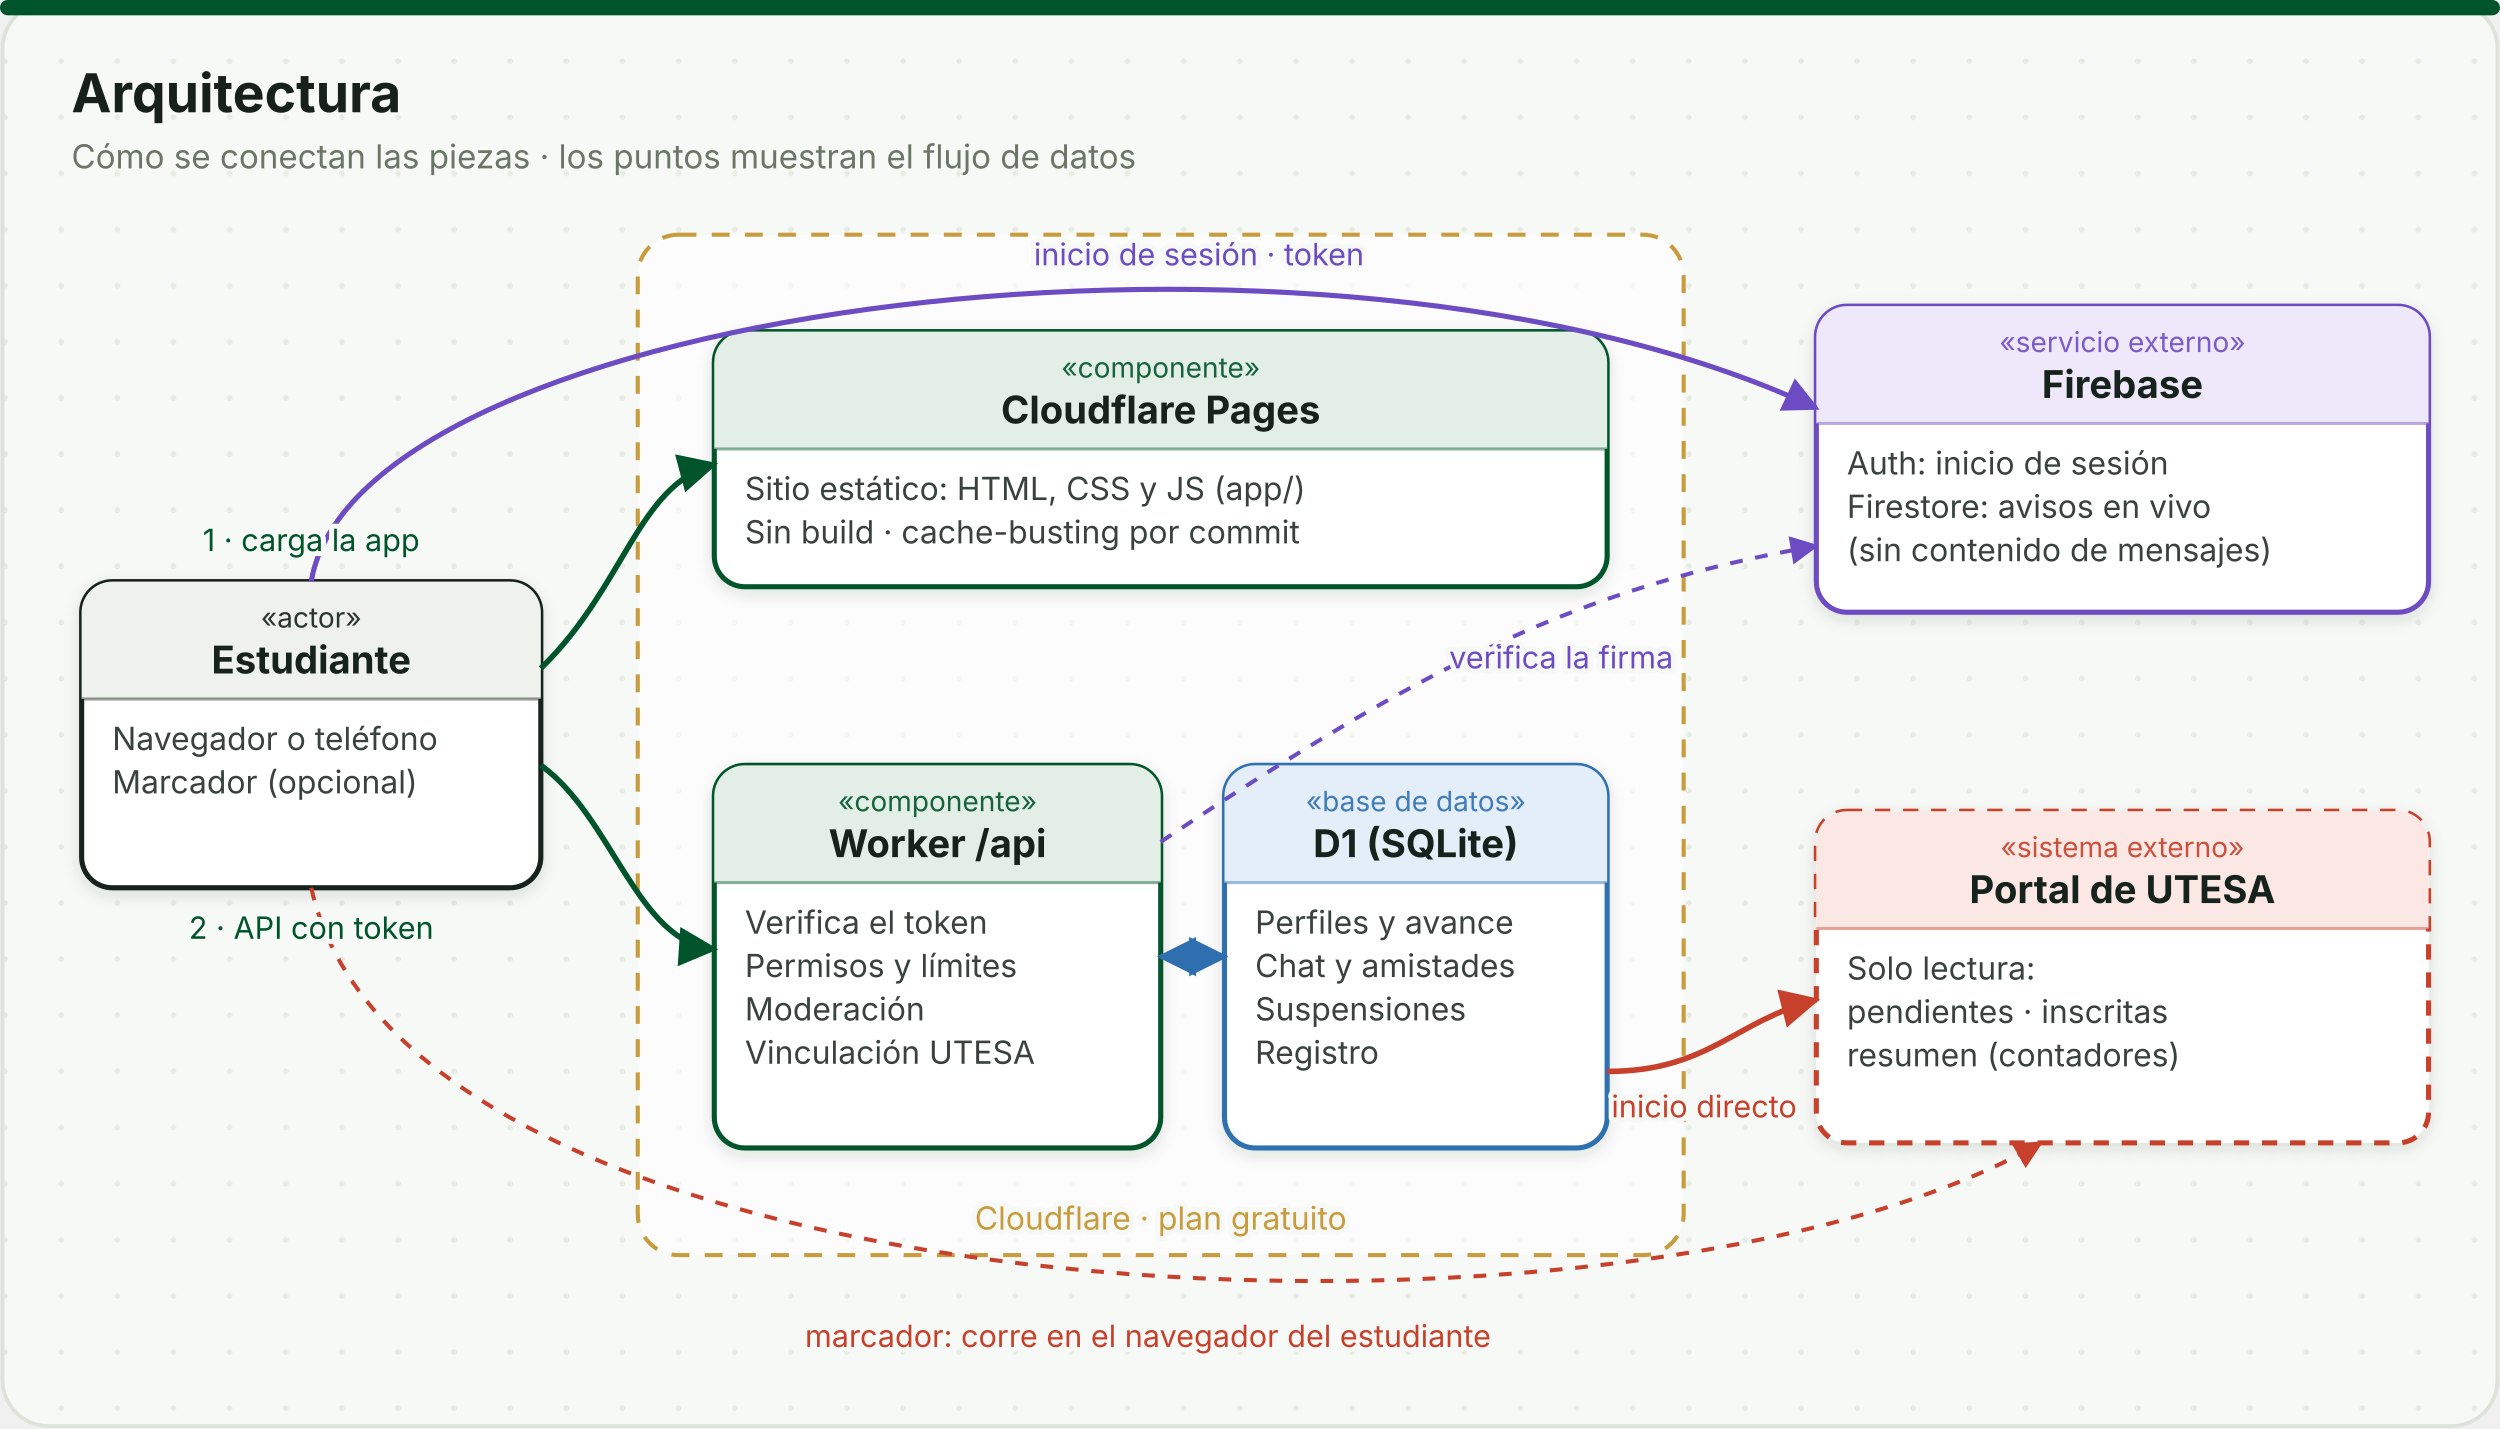
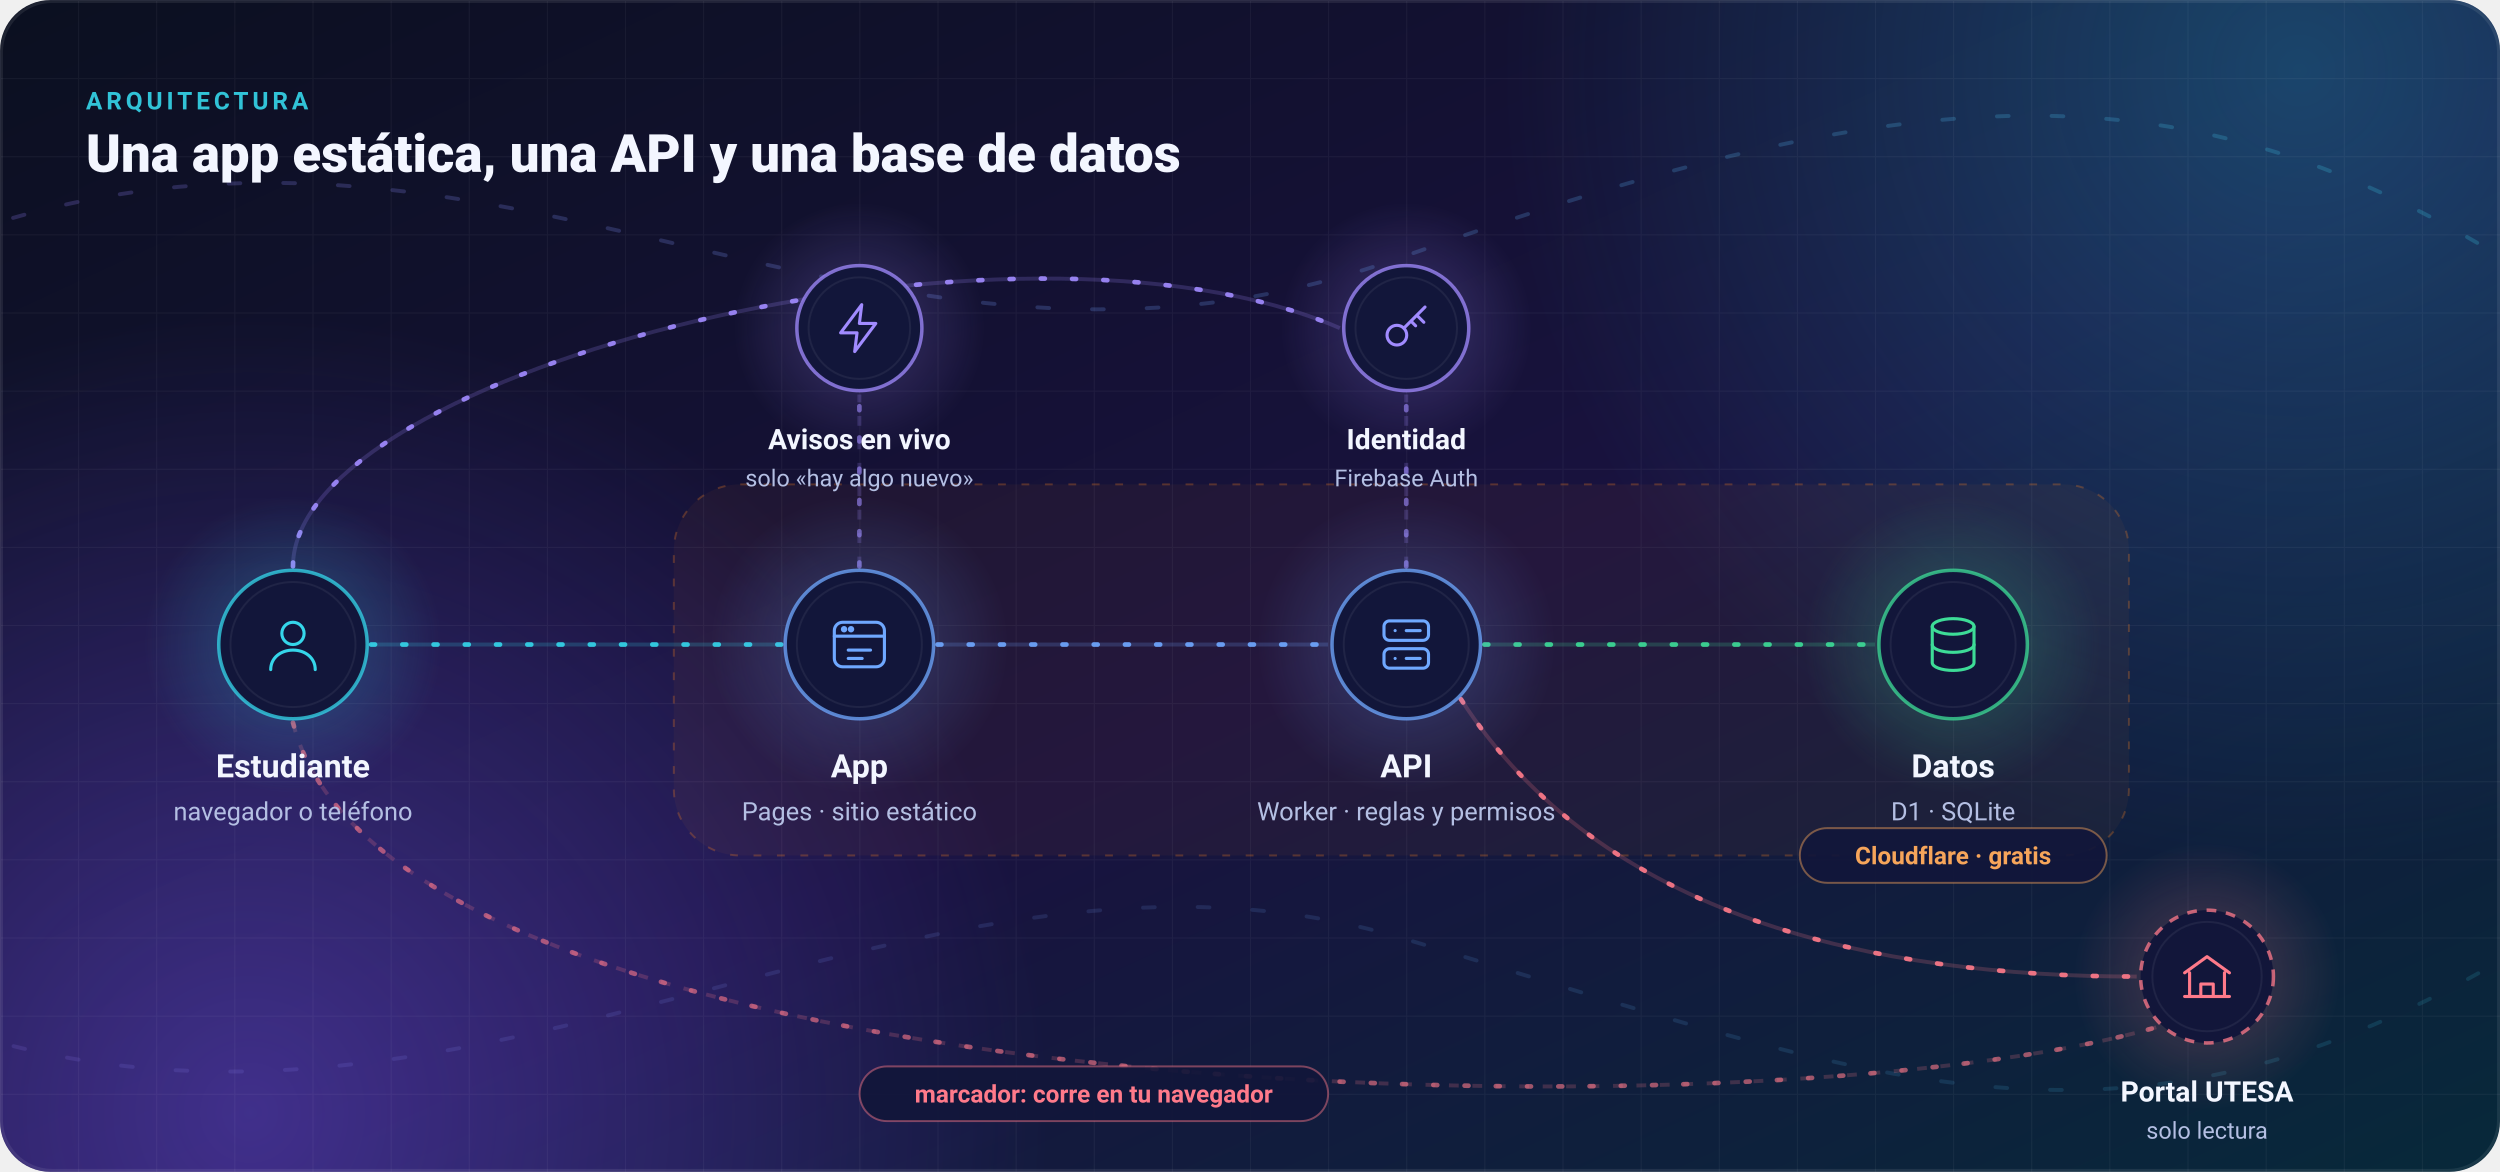
- <svg xmlns="http://www.w3.org/2000/svg" viewBox="0 0 980 560" width="980" height="560" role="img" aria-label="Arquitectura">
+ <svg xmlns="http://www.w3.org/2000/svg" viewBox="0 0 1280 600" width="1280" height="600" role="img" aria-label="Una app estática, una API y una base de datos">
  <defs>
-     <filter id="sh" x="-10%" y="-10%" width="120%" height="130%">
-       <feDropShadow dx="0" dy="2" stdDeviation="3" flood-color="#0b2a17" flood-opacity=".12" />
+     <linearGradient id="bg" x1="0" y1="0" x2="1" y2="1">
+       <stop offset="0" stop-color="#0B1020" />
+       <stop offset=".55" stop-color="#19123F" />
+       <stop offset="1" stop-color="#07293A" />
+     </linearGradient>
+     <linearGradient id="ink" x1="0" y1="0" x2="1" y2="0">
+       <stop offset="0" stop-color="#9B82FF" />
+       <stop offset=".5" stop-color="#6FA8FF" />
+       <stop offset="1" stop-color="#35D6EA" />
+     </linearGradient>
+     <radialGradient id="glow1" cx=".5" cy=".5" r=".5">
+       <stop offset="0" stop-color="#7C5CFF" stop-opacity=".40" />
+       <stop offset="1" stop-color="#7C5CFF" stop-opacity="0" />
+     </radialGradient>
+     <radialGradient id="glow2" cx=".5" cy=".5" r=".5">
+       <stop offset="0" stop-color="#22C8E6" stop-opacity=".28" />
+       <stop offset="1" stop-color="#22C8E6" stop-opacity="0" />
+     </radialGradient>
+     <radialGradient id="halo-green" cx=".5" cy=".5" r=".5">
+       <stop offset="0" stop-color="#3DDC97" stop-opacity=".55" />
+       <stop offset="1" stop-color="#3DDC97" stop-opacity="0" />
+     </radialGradient>
+     <radialGradient id="halo-gold" cx=".5" cy=".5" r=".5">
+       <stop offset="0" stop-color="#F2C26B" stop-opacity=".55" />
+       <stop offset="1" stop-color="#F2C26B" stop-opacity="0" />
+     </radialGradient>
+     <radialGradient id="halo-blue" cx=".5" cy=".5" r=".5">
+       <stop offset="0" stop-color="#6FA8FF" stop-opacity=".55" />
+       <stop offset="1" stop-color="#6FA8FF" stop-opacity="0" />
+     </radialGradient>
+     <radialGradient id="halo-red" cx=".5" cy=".5" r=".5">
+       <stop offset="0" stop-color="#FF7A8A" stop-opacity=".55" />
+       <stop offset="1" stop-color="#FF7A8A" stop-opacity="0" />
+     </radialGradient>
+     <radialGradient id="halo-violet" cx=".5" cy=".5" r=".5">
+       <stop offset="0" stop-color="#A18BFF" stop-opacity=".55" />
+       <stop offset="1" stop-color="#A18BFF" stop-opacity="0" />
+     </radialGradient>
+     <radialGradient id="halo-cyan" cx=".5" cy=".5" r=".5">
+       <stop offset="0" stop-color="#35D6EA" stop-opacity=".55" />
+       <stop offset="1" stop-color="#35D6EA" stop-opacity="0" />
+     </radialGradient>
+     <radialGradient id="halo-gray" cx=".5" cy=".5" r=".5">
+       <stop offset="0" stop-color="#8E9AC0" stop-opacity=".55" />
+       <stop offset="1" stop-color="#8E9AC0" stop-opacity="0" />
+     </radialGradient>
+     <pattern id="grid" width="40" height="40" patternUnits="userSpaceOnUse">
+       <path d="M40 0H0V40" fill="none" stroke="#fff" stroke-opacity=".045" />
+     </pattern>
+     <filter id="blur" x="-60%" y="-60%" width="220%" height="220%">
+       <feGaussianBlur stdDeviation="4" />
    </filter>
-     <marker id="ar-green" viewBox="0 0 10 10" refX="9" refY="5" markerWidth="7" markerHeight="7" orient="auto-start-reverse">
-       <path d="M0 0 L10 5 L0 10z" fill="#00542B" />
-     </marker>
-     <marker id="ar-gold" viewBox="0 0 10 10" refX="9" refY="5" markerWidth="7" markerHeight="7" orient="auto-start-reverse">
-       <path d="M0 0 L10 5 L0 10z" fill="#C89B3C" />
-     </marker>
-     <marker id="ar-blue" viewBox="0 0 10 10" refX="9" refY="5" markerWidth="7" markerHeight="7" orient="auto-start-reverse">
-       <path d="M0 0 L10 5 L0 10z" fill="#2F6FB0" />
-     </marker>
-     <marker id="ar-gray" viewBox="0 0 10 10" refX="9" refY="5" markerWidth="7" markerHeight="7" orient="auto-start-reverse">
-       <path d="M0 0 L10 5 L0 10z" fill="#6B7568" />
-     </marker>
-     <marker id="ar-red" viewBox="0 0 10 10" refX="9" refY="5" markerWidth="7" markerHeight="7" orient="auto-start-reverse">
-       <path d="M0 0 L10 5 L0 10z" fill="#C7402C" />
-     </marker>
-     <marker id="ar-violet" viewBox="0 0 10 10" refX="9" refY="5" markerWidth="7" markerHeight="7" orient="auto-start-reverse">
-       <path d="M0 0 L10 5 L0 10z" fill="#6D4BC2" />
-     </marker>
-     <marker id="ar-ink" viewBox="0 0 10 10" refX="9" refY="5" markerWidth="7" markerHeight="7" orient="auto-start-reverse">
-       <path d="M0 0 L10 5 L0 10z" fill="#17211A" />
-     </marker>
-     <pattern id="dots" width="22" height="22" patternUnits="userSpaceOnUse">
-       <circle cx="2" cy="2" r="1.1" fill="#DCE3D8" />
-     </pattern>
+     <clipPath id="card">
+       <rect width="1280" height="600" rx="26" />
+     </clipPath>
  </defs>
-   <rect x="1" y="1" width="978" height="558" rx="18" fill="#F7F9F6" stroke="#DDE3DA" stroke-width="1.5" />
-   <rect x="1" y="1" width="978" height="558" rx="18" fill="url(#dots)" opacity=".7" />
-   <rect x="0" y="0" width="980" height="6" rx="3" fill="#00542B" />
-   <text x="28" y="44" font-family="'Segoe UI', 'Inter', 'Helvetica Neue', Arial, sans-serif" font-size="21" font-weight="700" fill="#17211A">Arquitectura</text>
-   <text x="28" y="66" font-family="'Segoe UI', 'Inter', 'Helvetica Neue', Arial, sans-serif" font-size="13" fill="#6B7568">Cómo se conectan las piezas · los puntos muestran el flujo de datos</text>
-   <rect x="250" y="92" width="410" height="400" rx="16" fill="#FFFFFF" fill-opacity=".55" stroke="#C89B3C" stroke-width="1.6" stroke-dasharray="7 6" />
-   <text x="455" y="482" text-anchor="middle" font-family="'Segoe UI', 'Inter', 'Helvetica Neue', Arial, sans-serif" font-size="12.5" fill="#C89B3C" paint-order="stroke" stroke="#F7F9F6" stroke-width="4" stroke-linejoin="round">Cloudflare · plan gratuito</text>
-   <g filter="url(#sh)">
-     <rect x="32" y="228" width="180" height="120" rx="12" fill="#FFFFFF" stroke="#17211A" stroke-width="2" />
-     <path d="M32 240 a12 12 0 0 1 12 -12 h156 a12 12 0 0 1 12 12 v34 h-180z" fill="#EEF1EC" />
-     <line x1="32" y1="274" x2="212" y2="274" stroke="#17211A" stroke-width="1.2" opacity=".45" />
-     <text x="122" y="246" text-anchor="middle" font-family="'Segoe UI', 'Inter', 'Helvetica Neue', Arial, sans-serif" font-size="11" fill="#17211A" opacity=".9">«actor»</text>
-     <text x="122" y="264" text-anchor="middle" font-family="'Segoe UI', 'Inter', 'Helvetica Neue', Arial, sans-serif" font-size="15" font-weight="700" fill="#17211A">Estudiante</text>
-     <text x="44" y="294" font-family="'Segoe UI', 'Inter', 'Helvetica Neue', Arial, sans-serif" font-size="12.5" fill="#17211A" opacity=".85">Navegador o teléfono</text>
-     <text x="44" y="311" font-family="'Segoe UI', 'Inter', 'Helvetica Neue', Arial, sans-serif" font-size="12.5" fill="#17211A" opacity=".85">Marcador (opcional)</text>
-   </g>
-   <g filter="url(#sh)">
-     <rect x="280" y="130" width="350" height="100" rx="12" fill="#FFFFFF" stroke="#00542B" stroke-width="2" />
-     <path d="M280 142 a12 12 0 0 1 12 -12 h326 a12 12 0 0 1 12 12 v34 h-350z" fill="#E3EFE6" />
-     <line x1="280" y1="176" x2="630" y2="176" stroke="#00542B" stroke-width="1.2" opacity=".45" />
-     <text x="455" y="148" text-anchor="middle" font-family="'Segoe UI', 'Inter', 'Helvetica Neue', Arial, sans-serif" font-size="11" fill="#00542B" opacity=".9">«componente»</text>
-     <text x="455" y="166" text-anchor="middle" font-family="'Segoe UI', 'Inter', 'Helvetica Neue', Arial, sans-serif" font-size="15" font-weight="700" fill="#17211A">Cloudflare Pages</text>
-     <text x="292" y="196" font-family="'Segoe UI', 'Inter', 'Helvetica Neue', Arial, sans-serif" font-size="12.5" fill="#17211A" opacity=".85">Sitio estático: HTML, CSS y JS (app/)</text>
-     <text x="292" y="213" font-family="'Segoe UI', 'Inter', 'Helvetica Neue', Arial, sans-serif" font-size="12.5" fill="#17211A" opacity=".85">Sin build · cache-busting por commit</text>
-   </g>
-   <g filter="url(#sh)">
-     <rect x="280" y="300" width="175" height="150" rx="12" fill="#FFFFFF" stroke="#00542B" stroke-width="2" />
-     <path d="M280 312 a12 12 0 0 1 12 -12 h151 a12 12 0 0 1 12 12 v34 h-175z" fill="#E3EFE6" />
-     <line x1="280" y1="346" x2="455" y2="346" stroke="#00542B" stroke-width="1.2" opacity=".45" />
-     <text x="367.5" y="318" text-anchor="middle" font-family="'Segoe UI', 'Inter', 'Helvetica Neue', Arial, sans-serif" font-size="11" fill="#00542B" opacity=".9">«componente»</text>
-     <text x="367.5" y="336" text-anchor="middle" font-family="'Segoe UI', 'Inter', 'Helvetica Neue', Arial, sans-serif" font-size="15" font-weight="700" fill="#17211A">Worker /api</text>
-     <text x="292" y="366" font-family="'Segoe UI', 'Inter', 'Helvetica Neue', Arial, sans-serif" font-size="12.5" fill="#17211A" opacity=".85">Verifica el token</text>
-     <text x="292" y="383" font-family="'Segoe UI', 'Inter', 'Helvetica Neue', Arial, sans-serif" font-size="12.5" fill="#17211A" opacity=".85">Permisos y límites</text>
-     <text x="292" y="400" font-family="'Segoe UI', 'Inter', 'Helvetica Neue', Arial, sans-serif" font-size="12.5" fill="#17211A" opacity=".85">Moderación</text>
-     <text x="292" y="417" font-family="'Segoe UI', 'Inter', 'Helvetica Neue', Arial, sans-serif" font-size="12.5" fill="#17211A" opacity=".85">Vinculación UTESA</text>
-   </g>
-   <g filter="url(#sh)">
-     <rect x="480" y="300" width="150" height="150" rx="12" fill="#FFFFFF" stroke="#2F6FB0" stroke-width="2" />
-     <path d="M480 312 a12 12 0 0 1 12 -12 h126 a12 12 0 0 1 12 12 v34 h-150z" fill="#E4EEF9" />
-     <line x1="480" y1="346" x2="630" y2="346" stroke="#2F6FB0" stroke-width="1.2" opacity=".45" />
-     <text x="555" y="318" text-anchor="middle" font-family="'Segoe UI', 'Inter', 'Helvetica Neue', Arial, sans-serif" font-size="11" fill="#2F6FB0" opacity=".9">«base de datos»</text>
-     <text x="555" y="336" text-anchor="middle" font-family="'Segoe UI', 'Inter', 'Helvetica Neue', Arial, sans-serif" font-size="15" font-weight="700" fill="#17211A">D1 (SQLite)</text>
-     <text x="492" y="366" font-family="'Segoe UI', 'Inter', 'Helvetica Neue', Arial, sans-serif" font-size="12.5" fill="#17211A" opacity=".85">Perfiles y avance</text>
-     <text x="492" y="383" font-family="'Segoe UI', 'Inter', 'Helvetica Neue', Arial, sans-serif" font-size="12.5" fill="#17211A" opacity=".85">Chat y amistades</text>
-     <text x="492" y="400" font-family="'Segoe UI', 'Inter', 'Helvetica Neue', Arial, sans-serif" font-size="12.5" fill="#17211A" opacity=".85">Suspensiones</text>
-     <text x="492" y="417" font-family="'Segoe UI', 'Inter', 'Helvetica Neue', Arial, sans-serif" font-size="12.5" fill="#17211A" opacity=".85">Registro</text>
-   </g>
-   <g filter="url(#sh)">
-     <rect x="712" y="120" width="240" height="120" rx="12" fill="#FFFFFF" stroke="#6D4BC2" stroke-width="2" />
-     <path d="M712 132 a12 12 0 0 1 12 -12 h216 a12 12 0 0 1 12 12 v34 h-240z" fill="#EEE8FA" />
-     <line x1="712" y1="166" x2="952" y2="166" stroke="#6D4BC2" stroke-width="1.2" opacity=".45" />
-     <text x="832" y="138" text-anchor="middle" font-family="'Segoe UI', 'Inter', 'Helvetica Neue', Arial, sans-serif" font-size="11" fill="#6D4BC2" opacity=".9">«servicio externo»</text>
-     <text x="832" y="156" text-anchor="middle" font-family="'Segoe UI', 'Inter', 'Helvetica Neue', Arial, sans-serif" font-size="15" font-weight="700" fill="#17211A">Firebase</text>
-     <text x="724" y="186" font-family="'Segoe UI', 'Inter', 'Helvetica Neue', Arial, sans-serif" font-size="12.5" fill="#17211A" opacity=".85">Auth: inicio de sesión</text>
-     <text x="724" y="203" font-family="'Segoe UI', 'Inter', 'Helvetica Neue', Arial, sans-serif" font-size="12.5" fill="#17211A" opacity=".85">Firestore: avisos en vivo</text>
-     <text x="724" y="220" font-family="'Segoe UI', 'Inter', 'Helvetica Neue', Arial, sans-serif" font-size="12.5" fill="#17211A" opacity=".85">(sin contenido de mensajes)</text>
-   </g>
-   <g filter="url(#sh)">
-     <rect x="712" y="318" width="240" height="130" rx="12" fill="#FFFFFF" stroke="#C7402C" stroke-width="2" stroke-dasharray="6 5" />
-     <path d="M712 330 a12 12 0 0 1 12 -12 h216 a12 12 0 0 1 12 12 v34 h-240z" fill="#FBE7E3" />
-     <line x1="712" y1="364" x2="952" y2="364" stroke="#C7402C" stroke-width="1.2" opacity=".45" />
-     <text x="832" y="336" text-anchor="middle" font-family="'Segoe UI', 'Inter', 'Helvetica Neue', Arial, sans-serif" font-size="11" fill="#C7402C" opacity=".9">«sistema externo»</text>
-     <text x="832" y="354" text-anchor="middle" font-family="'Segoe UI', 'Inter', 'Helvetica Neue', Arial, sans-serif" font-size="15" font-weight="700" fill="#17211A">Portal de UTESA</text>
-     <text x="724" y="384" font-family="'Segoe UI', 'Inter', 'Helvetica Neue', Arial, sans-serif" font-size="12.5" fill="#17211A" opacity=".85">Solo lectura:</text>
-     <text x="724" y="401" font-family="'Segoe UI', 'Inter', 'Helvetica Neue', Arial, sans-serif" font-size="12.5" fill="#17211A" opacity=".85">pendientes · inscritas</text>
-     <text x="724" y="418" font-family="'Segoe UI', 'Inter', 'Helvetica Neue', Arial, sans-serif" font-size="12.5" fill="#17211A" opacity=".85">resumen (contadores)</text>
-   </g>
-   <path id="p1" d="M212 262 C 245 230, 250 190, 280 182" fill="none" stroke="#00542B" stroke-width="2.2" marker-end="url(#ar-green)" />
-   <path id="p2" d="M212 300 C 240 320, 250 370, 280 372" fill="none" stroke="#00542B" stroke-width="2.2" marker-end="url(#ar-green)" />
-   <path d="M455 375 L480 375" fill="none" stroke="#2F6FB0" stroke-width="2.2" marker-end="url(#ar-blue)" marker-start="url(#ar-blue)" />
-   <path d="M122 228 C 140 120, 520 70, 712 160" fill="none" stroke="#6D4BC2" stroke-width="2" marker-end="url(#ar-violet)" />
-   <path d="M455 330 C 560 260, 620 230, 712 214" fill="none" stroke="#6D4BC2" stroke-width="1.6" stroke-dasharray="5 5" marker-end="url(#ar-violet)" />
-   <path d="M630 420 C 670 420, 680 400, 712 392" fill="none" stroke="#C7402C" stroke-width="2.2" marker-end="url(#ar-red)" />
-   <path d="M122 348 C 160 520, 640 540, 800 448" fill="none" stroke="#C7402C" stroke-width="1.6" stroke-dasharray="5 5" marker-end="url(#ar-red)" />
-   <text x="122" y="216" text-anchor="middle" font-family="'Segoe UI', 'Inter', 'Helvetica Neue', Arial, sans-serif" font-size="12" fill="#00542B" paint-order="stroke" stroke="#F7F9F6" stroke-width="4" stroke-linejoin="round">1 · carga la app</text>
-   <text x="122" y="368" text-anchor="middle" font-family="'Segoe UI', 'Inter', 'Helvetica Neue', Arial, sans-serif" font-size="12" fill="#00542B" paint-order="stroke" stroke="#F7F9F6" stroke-width="4" stroke-linejoin="round">2 · API con token</text>
-   <text x="470" y="104" text-anchor="middle" font-family="'Segoe UI', 'Inter', 'Helvetica Neue', Arial, sans-serif" font-size="12" fill="#6D4BC2" paint-order="stroke" stroke="#F7F9F6" stroke-width="4" stroke-linejoin="round">inicio de sesión · token</text>
-   <text x="612" y="262" text-anchor="middle" font-family="'Segoe UI', 'Inter', 'Helvetica Neue', Arial, sans-serif" font-size="12" fill="#6D4BC2" paint-order="stroke" stroke="#F7F9F6" stroke-width="4" stroke-linejoin="round">verifica la firma</text>
-   <text x="668" y="438" text-anchor="middle" font-family="'Segoe UI', 'Inter', 'Helvetica Neue', Arial, sans-serif" font-size="12" fill="#C7402C" paint-order="stroke" stroke="#F7F9F6" stroke-width="4" stroke-linejoin="round">inicio directo</text>
-   <text x="450" y="528" text-anchor="middle" font-family="'Segoe UI', 'Inter', 'Helvetica Neue', Arial, sans-serif" font-size="12" fill="#C7402C" paint-order="stroke" stroke="#F7F9F6" stroke-width="4" stroke-linejoin="round">marcador: corre en el navegador del estudiante</text>
-   <circle r="5" fill="#00542B" opacity="0">
-     <animateMotion dur="3s" begin="0s" repeatCount="indefinite" path="M212 262 C 245 230, 250 190, 280 182" />
-     <animate attributeName="opacity" values="0;1;1;0" keyTimes="0;.1;.85;1" dur="3s" begin="0s" repeatCount="indefinite" />
-   </circle>
-   <circle r="5" fill="#00542B" opacity="0">
-     <animateMotion dur="3s" begin="0.8s" repeatCount="indefinite" path="M212 300 C 240 320, 250 370, 280 372" />
-     <animate attributeName="opacity" values="0;1;1;0" keyTimes="0;.1;.85;1" dur="3s" begin="0.8s" repeatCount="indefinite" />
-   </circle>
-   <circle r="4" fill="#2F6FB0" opacity="0">
-     <animateMotion dur="1.2s" begin="0.3s" repeatCount="indefinite" path="M455 375 L480 375" />
-     <animate attributeName="opacity" values="0;1;1;0" keyTimes="0;.1;.85;1" dur="1.2s" begin="0.3s" repeatCount="indefinite" />
-   </circle>
-   <circle r="5" fill="#6D4BC2" opacity="0">
-     <animateMotion dur="4s" begin="0.4s" repeatCount="indefinite" path="M122 228 C 140 120, 520 70, 712 160" />
-     <animate attributeName="opacity" values="0;1;1;0" keyTimes="0;.1;.85;1" dur="4s" begin="0.4s" repeatCount="indefinite" />
-   </circle>
-   <circle r="5" fill="#C7402C" opacity="0">
-     <animateMotion dur="2.4s" begin="1.2s" repeatCount="indefinite" path="M630 420 C 670 420, 680 400, 712 392" />
-     <animate attributeName="opacity" values="0;1;1;0" keyTimes="0;.1;.85;1" dur="2.4s" begin="1.2s" repeatCount="indefinite" />
-   </circle>
-   <circle r="5" fill="#C7402C" opacity="0">
-     <animateMotion dur="4.5s" begin="2s" repeatCount="indefinite" path="M122 348 C 160 520, 640 540, 800 448" />
-     <animate attributeName="opacity" values="0;1;1;0" keyTimes="0;.1;.85;1" dur="4.5s" begin="2s" repeatCount="indefinite" />
-   </circle>
+   <style>
+   text { font-family: ui-sans-serif, system-ui, -apple-system, 'Segoe UI', Roboto, Helvetica, Arial, sans-serif }
+   .flow { fill: none; stroke: url(#ink); stroke-width: 2; stroke-linecap: round; stroke-dasharray: 6 22; opacity: .22; animation: run 12s linear infinite }
+   .flow.b { animation-duration: 17s; opacity: .14 }
+   .lnk { fill: none; stroke-width: 2.4; stroke-linecap: round; stroke-dasharray: 2 14; animation: run 3.2s linear infinite }
+   .lnk.slow { animation-duration: 5s }
+   @keyframes run { to { stroke-dashoffset: -560 } }
+   @media (prefers-reduced-motion: reduce) { .flow, .lnk { animation: none } }
+ </style>
+   <g clip-path="url(#card)">
+     <rect width="1280" height="600" fill="url(#bg)" />
+     <circle cx="128" cy="570" r="409.6" fill="url(#glow1)" />
+     <circle cx="1177.6" cy="36" r="409.6" fill="url(#glow2)" />
+     <rect width="1280" height="600" fill="url(#grid)" />
+     <path class="flow" d="M-20 120C256 24 448 228 716.8 132S1126.4 30 1300 144" />
+     <path class="flow b" d="M-20 528C243.2 612 473.6 408 716.8 480S1088 612 1300 480" />
+   </g>
+   <rect x=".75" y=".75" width="1278.5" height="598.5" rx="26" fill="none" stroke="#fff" stroke-opacity=".08" stroke-width="1.5" />
+   <text x="44" y="56" font-size="12.5" font-weight="700" letter-spacing=".16em" fill="#35D6EA" opacity=".9">ARQUITECTURA</text>
+   <text x="44" y="88" font-size="27" font-weight="800" fill="#F3F6FF">Una app estática, una API y una base de datos</text>
+   <rect x="345" y="248" width="745" height="190" rx="34" fill="#F38020" fill-opacity=".05" stroke="#F38020" stroke-opacity=".28" stroke-dasharray="4 8" />
+   <g>
+     <rect x="921.5" y="424" width="157.1" height="28" rx="14" fill="#12163A" fill-opacity=".92" stroke="#F6A55A" stroke-opacity=".45" />
+     <text x="1000.0" y="442.5" text-anchor="middle" font-size="12.5" font-weight="600" fill="#F6A55A">Cloudflare · gratis</text>
+   </g>
+   <path d="M190 330 L400 330" fill="none" stroke="#35D6EA" stroke-opacity=".2" stroke-width="2" />
+   <path class="lnk" d="M190 330 L400 330" stroke="#35D6EA" stroke-opacity="0.9" />
+   <path d="M480 330 L680 330" fill="none" stroke="#6FA8FF" stroke-opacity=".2" stroke-width="2" />
+   <path class="lnk" d="M480 330 L680 330" stroke="#6FA8FF" stroke-opacity="0.9" />
+   <path d="M760 330 L960 330" fill="none" stroke="#3DDC97" stroke-opacity=".2" stroke-width="2" />
+   <path class="lnk" d="M760 330 L960 330" stroke="#3DDC97" stroke-opacity="0.9" />
+   <path d="M150 290 C 150 190, 520 96, 686 168" fill="none" stroke="#A18BFF" stroke-opacity=".2" stroke-width="2" />
+   <path class="lnk slow" d="M150 290 C 150 190, 520 96, 686 168" stroke="#A18BFF" stroke-opacity="0.9" />
+   <path d="M720 290 L720 202" fill="none" stroke="#A18BFF" stroke-opacity=".2" stroke-width="2" stroke-dasharray="5 7" />
+   <path class="lnk slow" d="M720 290 L720 202" stroke="#A18BFF" stroke-opacity="0.6" />
+   <path d="M440 290 L440 202" fill="none" stroke="#A18BFF" stroke-opacity=".2" stroke-width="2" stroke-dasharray="5 7" />
+   <path class="lnk slow" d="M440 290 L440 202" stroke="#A18BFF" stroke-opacity="0.6" />
+   <path d="M748 358 C 820 470, 960 500, 1094 500" fill="none" stroke="#FF7A8A" stroke-opacity=".2" stroke-width="2" />
+   <path class="lnk" d="M748 358 C 820 470, 960 500, 1094 500" stroke="#FF7A8A" stroke-opacity="0.9" />
+   <path d="M150 370 C 200 570, 900 585, 1104 526" fill="none" stroke="#FF7A8A" stroke-opacity=".2" stroke-width="2" stroke-dasharray="5 7" />
+   <path class="lnk slow" d="M150 370 C 200 570, 900 585, 1104 526" stroke="#FF7A8A" stroke-opacity="0.6" />
+   <g opacity="0">
+     <animate attributeName="opacity" values="0;1;1;0" keyTimes="0;.08;.88;1" dur="2.4s" begin="0s" repeatCount="indefinite" />
+     <circle r="10.8" fill="#35D6EA" opacity=".45" filter="url(#blur)">
+       <animateMotion dur="2.4s" begin="0s" repeatCount="indefinite" path="M190 330 L400 330" />
+     </circle>
+     <circle r="4.5" fill="#fff">
+       <animateMotion dur="2.4s" begin="0s" repeatCount="indefinite" path="M190 330 L400 330" />
+     </circle>
+   </g>
+   <g opacity="0">
+     <animate attributeName="opacity" values="0;1;1;0" keyTimes="0;.08;.88;1" dur="2.4s" begin="0.8s" repeatCount="indefinite" />
+     <circle r="10.8" fill="#6FA8FF" opacity=".45" filter="url(#blur)">
+       <animateMotion dur="2.4s" begin="0.8s" repeatCount="indefinite" path="M480 330 L680 330" />
+     </circle>
+     <circle r="4.5" fill="#fff">
+       <animateMotion dur="2.4s" begin="0.8s" repeatCount="indefinite" path="M480 330 L680 330" />
+     </circle>
+   </g>
+   <g opacity="0">
+     <animate attributeName="opacity" values="0;1;1;0" keyTimes="0;.08;.88;1" dur="2.4s" begin="1.6s" repeatCount="indefinite" />
+     <circle r="10.8" fill="#3DDC97" opacity=".45" filter="url(#blur)">
+       <animateMotion dur="2.4s" begin="1.6s" repeatCount="indefinite" path="M760 330 L960 330" />
+     </circle>
+     <circle r="4.5" fill="#fff">
+       <animateMotion dur="2.4s" begin="1.6s" repeatCount="indefinite" path="M760 330 L960 330" />
+     </circle>
+   </g>
+   <g opacity="0">
+     <animate attributeName="opacity" values="0;1;1;0" keyTimes="0;.08;.88;1" dur="3.2s" begin="2.2s" repeatCount="indefinite" />
+     <circle r="10.8" fill="#FF7A8A" opacity=".45" filter="url(#blur)">
+       <animateMotion dur="3.2s" begin="2.2s" repeatCount="indefinite" path="M748 358 C 820 470, 960 500, 1094 500" />
+     </circle>
+     <circle r="4.5" fill="#fff">
+       <animateMotion dur="3.2s" begin="2.2s" repeatCount="indefinite" path="M748 358 C 820 470, 960 500, 1094 500" />
+     </circle>
+   </g>
+   <g opacity="0">
+     <animate attributeName="opacity" values="0;1;1;0" keyTimes="0;.08;.88;1" dur="3.6s" begin="0.4s" repeatCount="indefinite" />
+     <circle r="10.8" fill="#A18BFF" opacity=".45" filter="url(#blur)">
+       <animateMotion dur="3.6s" begin="0.4s" repeatCount="indefinite" path="M150 290 C 150 190, 520 96, 686 168" />
+     </circle>
+     <circle r="4.5" fill="#fff">
+       <animateMotion dur="3.6s" begin="0.4s" repeatCount="indefinite" path="M150 290 C 150 190, 520 96, 686 168" />
+     </circle>
+   </g>
+   <g>
+     <circle cx="150" cy="330" r="76" fill="url(#halo-cyan)" opacity=".5" />
+     <circle cx="150" cy="330" r="38" fill="#12163A" stroke="#35D6EA" stroke-opacity=".75" stroke-width="1.8" />
+     <circle cx="150" cy="330" r="32" fill="none" stroke="#fff" stroke-opacity=".06" />
+     <g transform="translate(132.9 312.9) scale(1.425)" fill="none" stroke="#35D6EA" stroke-width="1.12" stroke-linecap="round" stroke-linejoin="round">
+       <circle cx="12" cy="8" r="4" />
+       <path d="M4 21c0-4.2 3.6-7 8-7s8 2.8 8 7" />
+     </g>
+     <text x="150" y="398" text-anchor="middle" font-size="16.5" font-weight="700" fill="#F3F6FF">Estudiante</text>
+     <text x="150" y="420" text-anchor="middle" font-size="13" fill="#B4BFE3">navegador o teléfono</text>
+   </g>
+   <g>
+     <circle cx="440" cy="330" r="76" fill="url(#halo-blue)" opacity=".5" />
+     <circle cx="440" cy="330" r="38" fill="#12163A" stroke="#6FA8FF" stroke-opacity=".75" stroke-width="1.8" />
+     <circle cx="440" cy="330" r="32" fill="none" stroke="#fff" stroke-opacity=".06" />
+     <g transform="translate(422.9 312.9) scale(1.425)" fill="none" stroke="#6FA8FF" stroke-width="1.12" stroke-linecap="round" stroke-linejoin="round">
+       <rect x="3" y="4" width="18" height="16" rx="3" />
+       <path d="M3 9h18" />
+       <circle cx="6.5" cy="6.5" r=".6" />
+       <circle cx="9" cy="6.5" r=".6" />
+       <path d="M8 14h8M8 17h5" />
+     </g>
+     <text x="440" y="398" text-anchor="middle" font-size="16.5" font-weight="700" fill="#F3F6FF">App</text>
+     <text x="440" y="420" text-anchor="middle" font-size="13" fill="#B4BFE3">Pages · sitio estático</text>
+   </g>
+   <g>
+     <circle cx="720" cy="330" r="76" fill="url(#halo-blue)" opacity=".5" />
+     <circle cx="720" cy="330" r="38" fill="#12163A" stroke="#6FA8FF" stroke-opacity=".75" stroke-width="1.8" />
+     <circle cx="720" cy="330" r="32" fill="none" stroke="#fff" stroke-opacity=".06" />
+     <g transform="translate(702.9 312.9) scale(1.425)" fill="none" stroke="#6FA8FF" stroke-width="1.12" stroke-linecap="round" stroke-linejoin="round">
+       <rect x="4" y="3.5" width="16" height="7" rx="2" />
+       <rect x="4" y="13.5" width="16" height="7" rx="2" />
+       <path d="M8 7h.01M8 17h.01M12 7h5M12 17h5" />
+     </g>
+     <text x="720" y="398" text-anchor="middle" font-size="16.5" font-weight="700" fill="#F3F6FF">API</text>
+     <text x="720" y="420" text-anchor="middle" font-size="13" fill="#B4BFE3">Worker · reglas y permisos</text>
+   </g>
+   <g>
+     <circle cx="1000" cy="330" r="76" fill="url(#halo-green)" opacity=".5" />
+     <circle cx="1000" cy="330" r="38" fill="#12163A" stroke="#3DDC97" stroke-opacity=".75" stroke-width="1.8" />
+     <circle cx="1000" cy="330" r="32" fill="none" stroke="#fff" stroke-opacity=".06" />
+     <g transform="translate(982.9 312.9) scale(1.425)" fill="none" stroke="#3DDC97" stroke-width="1.12" stroke-linecap="round" stroke-linejoin="round">
+       <ellipse cx="12" cy="5.5" rx="7.5" ry="2.8" />
+       <path d="M4.5 5.5v13c0 1.6 3.4 2.8 7.5 2.8s7.5-1.2 7.5-2.8v-13" />
+       <path d="M4.5 12c0 1.6 3.4 2.8 7.5 2.8s7.5-1.2 7.5-2.8" />
+     </g>
+     <text x="1000" y="398" text-anchor="middle" font-size="16.5" font-weight="700" fill="#F3F6FF">Datos</text>
+     <text x="1000" y="420" text-anchor="middle" font-size="13" fill="#B4BFE3">D1 · SQLite</text>
+   </g>
+   <g>
+     <circle cx="720" cy="168" r="64" fill="url(#halo-violet)" opacity=".5" />
+     <circle cx="720" cy="168" r="32" fill="#12163A" stroke="#A18BFF" stroke-opacity=".75" stroke-width="1.8" />
+     <circle cx="720" cy="168" r="26" fill="none" stroke="#fff" stroke-opacity=".06" />
+     <g transform="translate(705.6 153.6) scale(1.200)" fill="none" stroke="#A18BFF" stroke-width="1.33" stroke-linecap="round" stroke-linejoin="round">
+       <circle cx="8" cy="15" r="4.2" />
+       <path d="M11 12 20 3M16.5 6.5l3 3M14 9l2 2" />
+     </g>
+     <text x="720" y="230" text-anchor="middle" font-size="14.5" font-weight="700" fill="#F3F6FF">Identidad</text>
+     <text x="720" y="249" text-anchor="middle" font-size="12" fill="#B4BFE3">Firebase Auth</text>
+   </g>
+   <g>
+     <circle cx="440" cy="168" r="64" fill="url(#halo-violet)" opacity=".5" />
+     <circle cx="440" cy="168" r="32" fill="#12163A" stroke="#A18BFF" stroke-opacity=".75" stroke-width="1.8" />
+     <circle cx="440" cy="168" r="26" fill="none" stroke="#fff" stroke-opacity=".06" />
+     <g transform="translate(425.6 153.6) scale(1.200)" fill="none" stroke="#A18BFF" stroke-width="1.33" stroke-linecap="round" stroke-linejoin="round">
+       <path d="M13 2 4 14h7l-1 8 9-12h-7z" />
+     </g>
+     <text x="440" y="230" text-anchor="middle" font-size="14.5" font-weight="700" fill="#F3F6FF">Avisos en vivo</text>
+     <text x="440" y="249" text-anchor="middle" font-size="12" fill="#B4BFE3">solo «hay algo nuevo»</text>
+   </g>
+   <g>
+     <circle cx="1130" cy="500" r="68" fill="url(#halo-red)" opacity=".5" />
+     <circle cx="1130" cy="500" r="34" fill="#12163A" stroke="#FF7A8A" stroke-opacity=".75" stroke-width="1.8" stroke-dasharray="5 5" />
+     <circle cx="1130" cy="500" r="28" fill="none" stroke="#fff" stroke-opacity=".06" />
+     <g transform="translate(1114.7 484.7) scale(1.275)" fill="none" stroke="#FF7A8A" stroke-width="1.25" stroke-linecap="round" stroke-linejoin="round">
+       <path d="M3 10.5 12 4l9 6.5M5 10.5V20M19 10.5V20M9.5 20v-5h5v5M3 20h18" />
+     </g>
+     <text x="1130" y="564" text-anchor="middle" font-size="14.5" font-weight="700" fill="#F3F6FF">Portal UTESA</text>
+     <text x="1130" y="583" text-anchor="middle" font-size="12" fill="#B4BFE3">solo lectura</text>
+   </g>
+   <g>
+     <rect x="440.1" y="546" width="239.9" height="28" rx="14" fill="#12163A" fill-opacity=".92" stroke="#FF7A8A" stroke-opacity=".45" />
+     <text x="560.0" y="564.5" text-anchor="middle" font-size="12.5" font-weight="600" fill="#FF7A8A">marcador: corre en tu navegador</text>
+   </g>
</svg>
